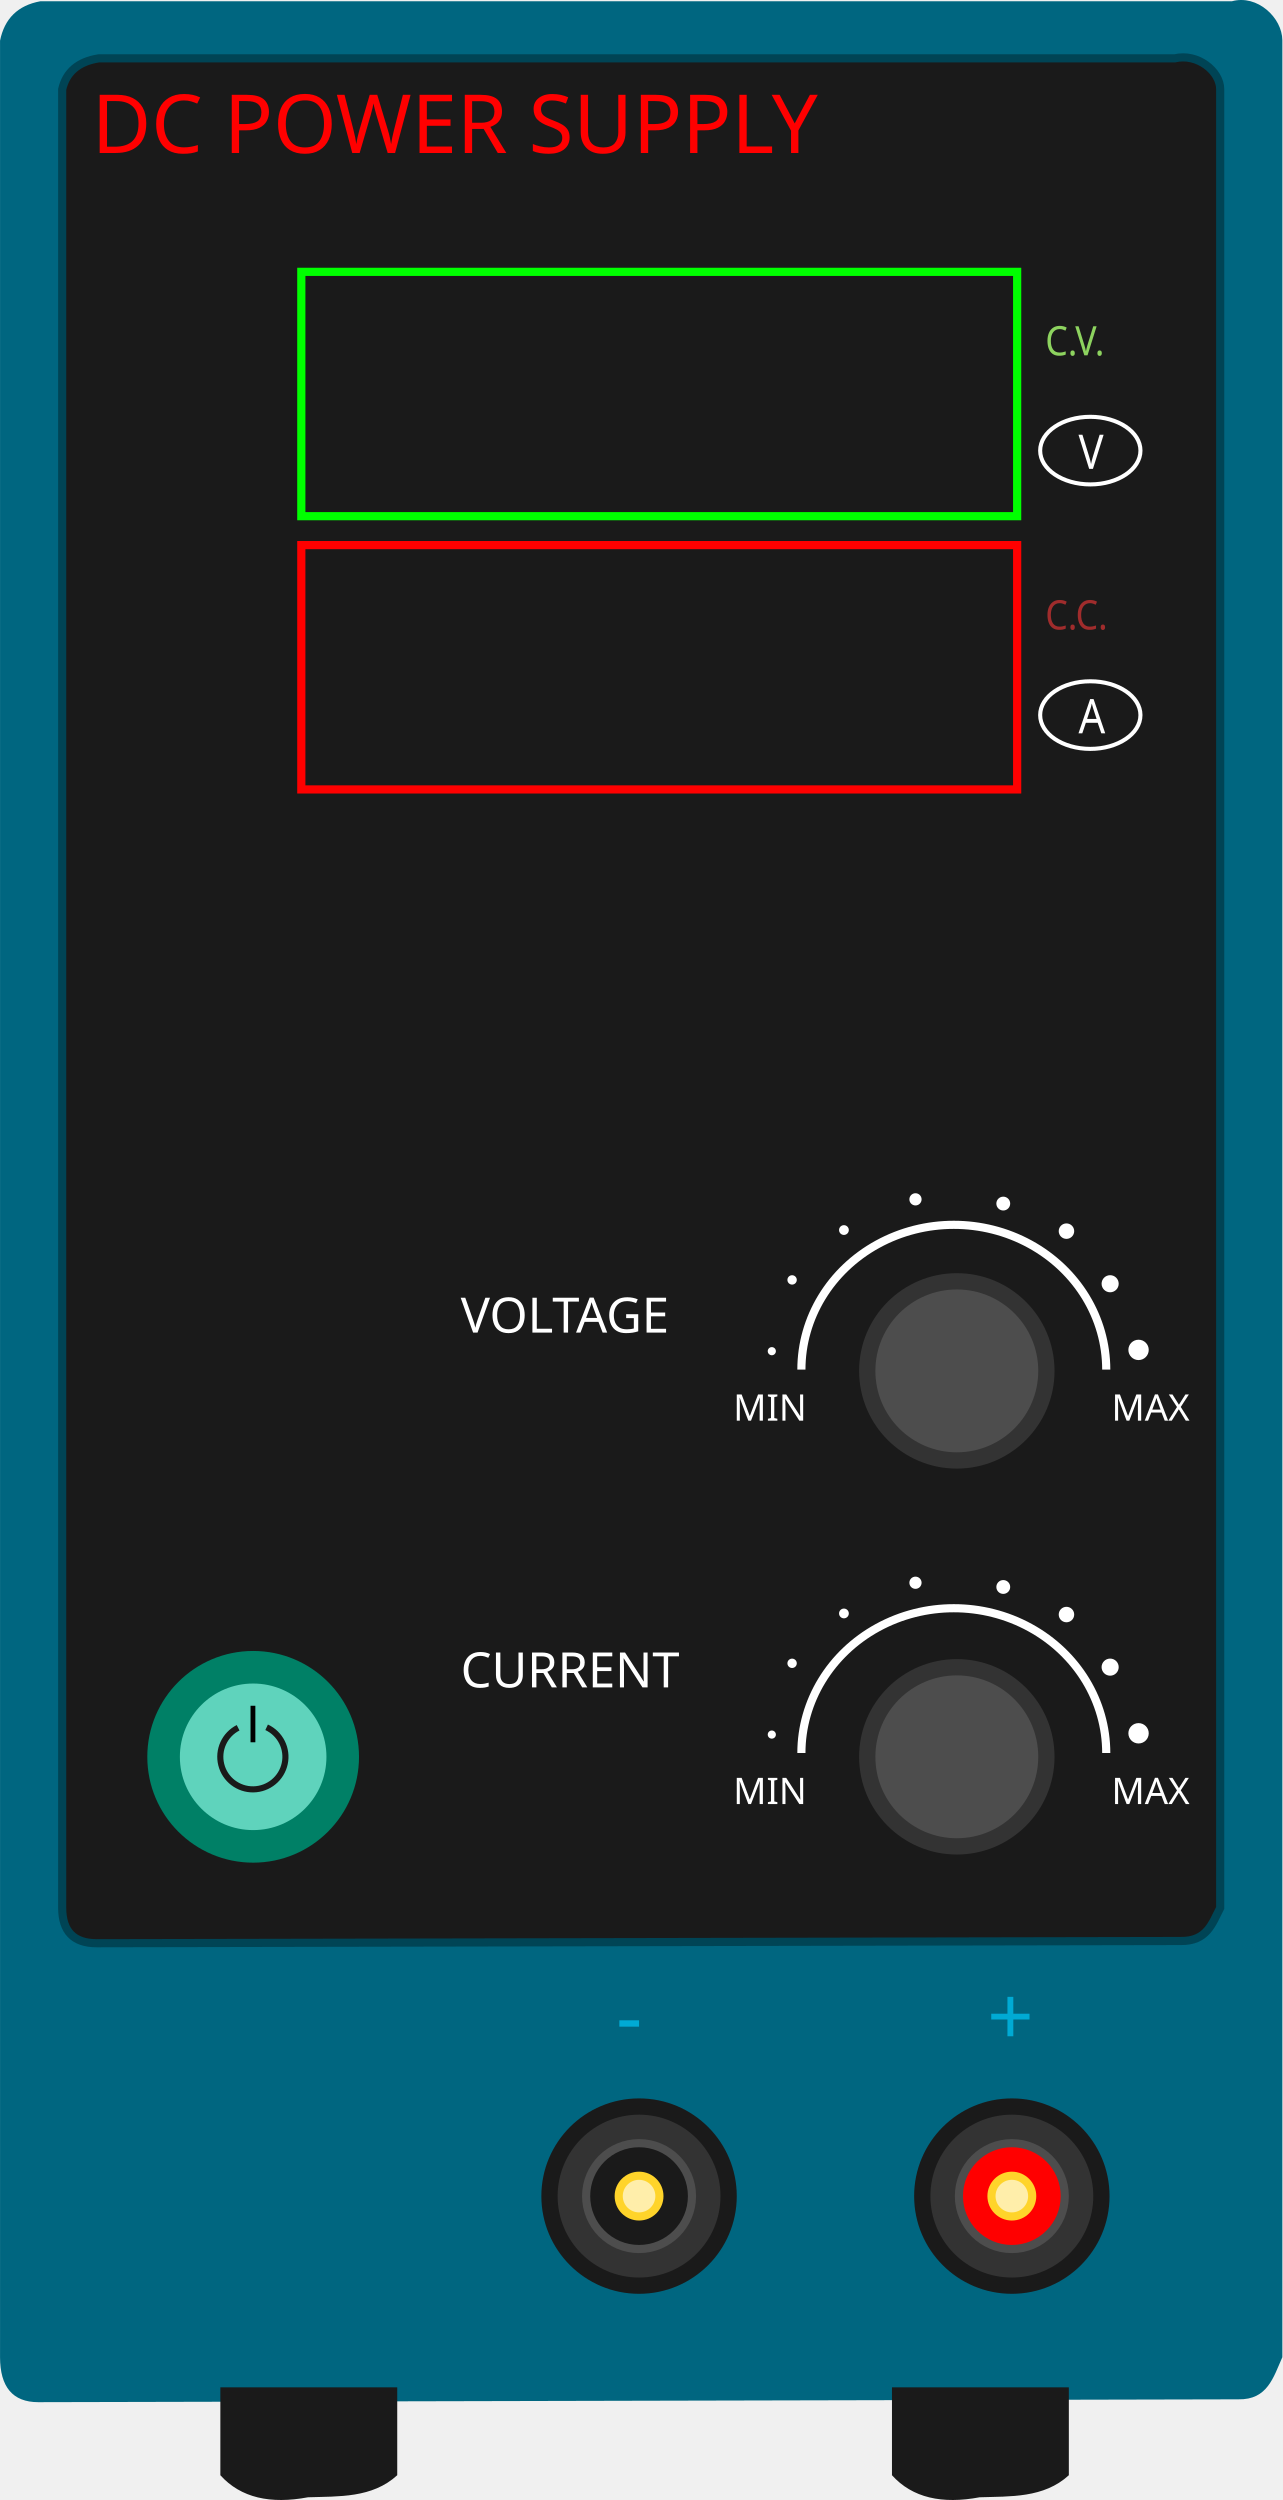
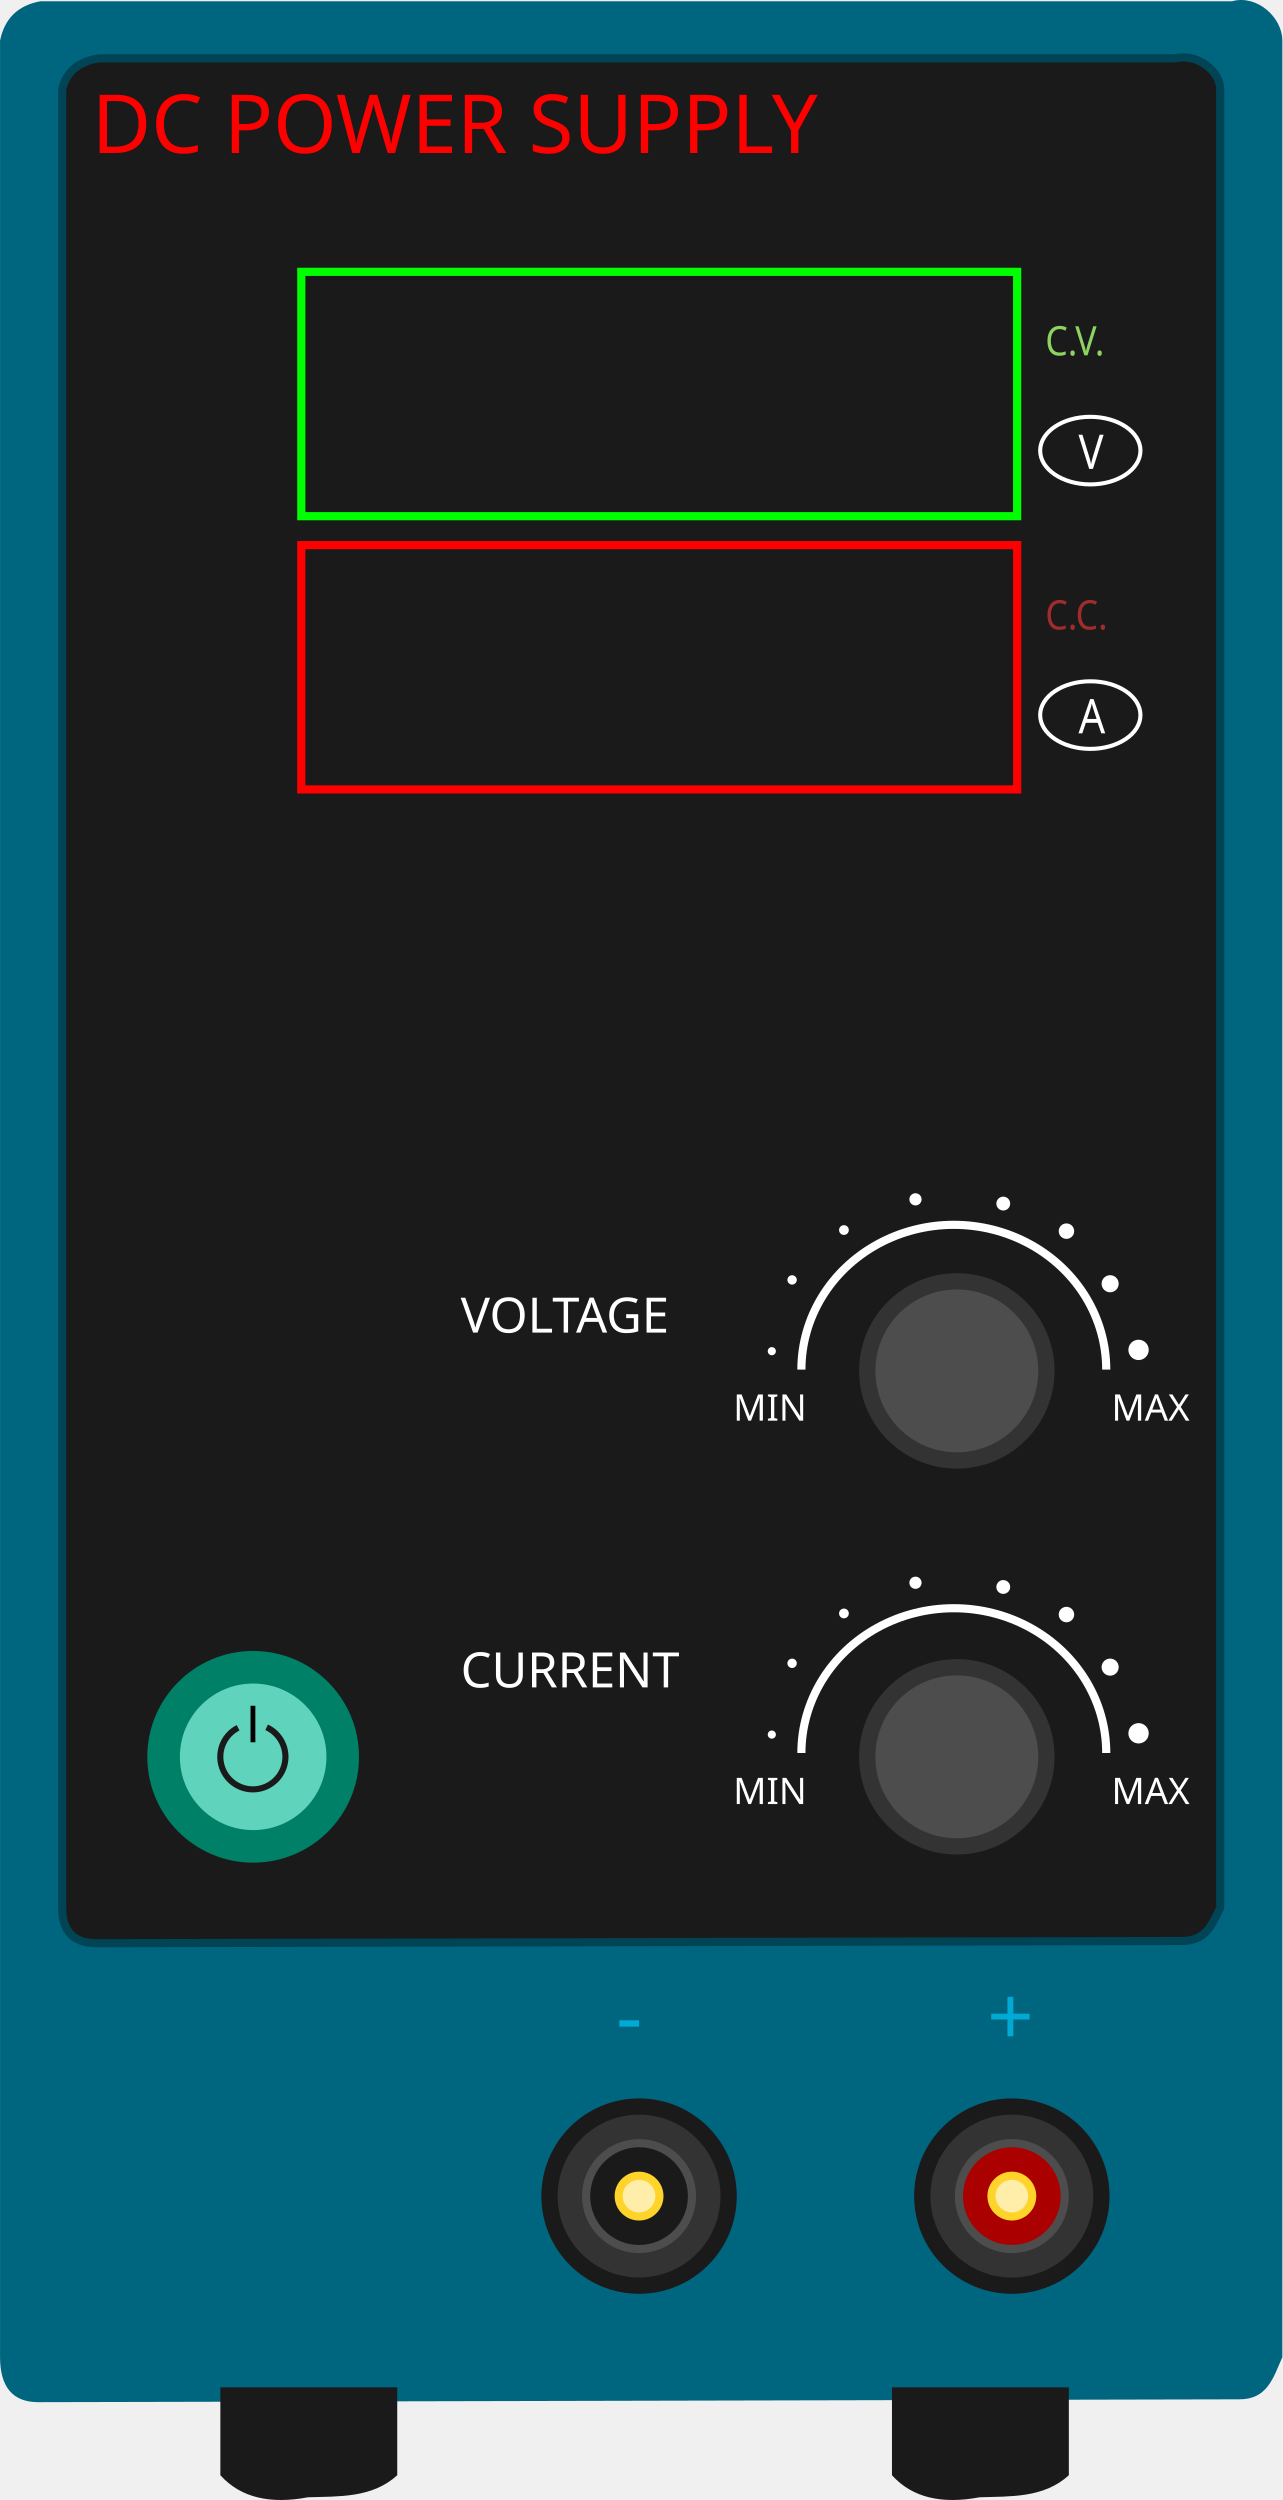
<svg xmlns="http://www.w3.org/2000/svg" id="svg2" y="0in" version="1.2" height="6.141in" width="3.15in" x="0in" viewBox="0 0 3149.61 6140.54" xml:space="preserve">
  <defs id="defs22" />
  <g id="breadboard">
    <path id="upper" d="m 0.003,99.97 c 10.957,-54.365 43.849,-86.793 99.089,-96.875 h 2926.698 c 62.376,-17.201 123.572,40.414 123.82,95.838 v 5690.933 c -21.843,48.594 -35.996,104.879 -107.917,103.396 l -2947.948,7.01 c -62.783,-0.098 -93.587,-37.506 -93.745,-110.667 z" fill="#006680" stroke-width="0" />
    <path id="path3" d="m 152.652,219.393 c 9.895,-42.68 39.599,-68.138 89.484,-76.053 h 2643.006 c 56.33,-13.504 111.594,31.728 111.817,75.239 v 4467.761 c -19.726,38.15 -32.507,82.337 -97.456,81.172 l -2662.197,5.504 c -56.698,-0.077 -84.515,-29.445 -84.658,-86.881 z" fill="#1a1a1a" stroke="#004455" stroke-width="20" />
    <circle id="circle2" cx="621.732" cy="4315.116" r="220" fill="#5fd3bc" stroke="#008066" stroke-width="80" />
    <rect id="rect3" width="11.846" height="89.692" x="615.278" y="4189.721" fill="#000000" stroke="none" stroke-width="0" />
    <path id="circle3" d="m -3568.34,2386.472 a 80,80 0 0 1 -62.02,77.953 80,80 0 0 1 -89.898,-42.913 80,80 0 0 1 21.61,-97.243 80,80 0 0 1 99.612,-0.799" transform="rotate(-65)" fill="none" stroke="#1a1a1a" stroke-width="15" />
    <path id="rect1" d="m 541.154,5863.788 h 434.464 l -0.005,215.901 c -61.408,56.485 -144.176,51.691 -219.184,54.171 -91.97,17.313 -165.046,1.563 -215.275,-54.171 z" fill="#1a1a1a" stroke-width="0" />
    <path id="path2" d="m 2190.778,5863.788 h 434.463 v 215.901 c -61.408,56.485 -144.175,51.691 -219.184,54.171 -91.97,17.313 -165.046,1.563 -215.275,-54.171 z" fill="#1a1a1a" stroke-width="0" />
    <text fill="#ffffff" font-family="OCRA" x="1800.853" y="4431.14" font-size="90" id="text3683">MIN</text>
    <text font-family="OCRA" id="text3685" font-size="200" y="375.725" x="225.338" fill="#ff0000" stroke-width="60">DC POWER SUPPLY</text>
    <text font-family="OCRA" id="text4" font-size="93.576" y="816.743" x="2743.62" transform="scale(0.9357588,1.068651)" fill="#8dd35f" stroke-width="60">C.V.</text>
    <rect id="voltage_screen" width="1758.267" height="600.158" x="740" y="667.713" fill="none" stroke="#00ff00" stroke-width="20.087" />
    <rect id="current_screen" width="1758.279" height="600.158" x="740" y="1338.874" fill="none" stroke="#ff0000" stroke-width="20.087" />
    <text font-family="OCRA" id="text6" font-size="110" y="1077.679" x="2830.741" transform="scale(0.9357588,1.068651)" fill="#ffffff" stroke-width="60">V</text>
    <ellipse id="path6" cx="2677.948" cy="1106.809" rx="123.162" ry="83.03" fill="none" stroke="#ffffff" stroke-width="10" />
    <text font-family="OCRA" id="text7" font-size="93.573" y="1446.663" x="2743.713" transform="scale(0.9357274,1.068687)" fill="#a02c2c" stroke-width="60">C.C.</text>
    <text font-family="OCRA" id="text8" font-size="110" y="1685.553" x="2830.741" transform="scale(0.9357588,1.068651)" fill="#ffffff" stroke-width="60">A</text>
    <ellipse id="ellipse8" cx="2677.948" cy="1756.415" rx="123.162" ry="83.03" fill="none" stroke="#ffffff" stroke-width="10" />
    <circle id="ellipse13" cx="2350.076" cy="3367.194" r="220" fill="#4d4d4d" stroke="#333333" stroke-width="40" />
    <circle id="circle13" cx="2350.076" cy="4315.116" r="220" fill="#4d4d4d" stroke="#333333" stroke-width="40" />
    <circle id="circle14" cx="1895.663" cy="4260.503" r="10" fill="#ffffff" stroke="none" stroke-width="0" />
    <circle id="circle15" cx="1945.481" cy="4085.448" r="11.5" fill="#ffffff" stroke="none" stroke-width="0" />
    <circle id="circle16" cx="2072.794" cy="3962.978" r="12" fill="#ffffff" stroke="none" stroke-width="0" />
    <circle id="circle17" cx="2248.542" cy="3887.559" r="15" fill="#ffffff" stroke="none" stroke-width="0" />
    <circle id="circle18" cx="2464.166" cy="3897.971" r="17" fill="#ffffff" stroke="none" stroke-width="0" />
    <circle id="circle19" cx="2619.375" cy="3965.679" r="19" fill="#ffffff" stroke="none" stroke-width="0" />
    <circle id="circle20" cx="2726.666" cy="4094.846" r="21" fill="#ffffff" stroke="none" stroke-width="0" />
    <circle id="circle21" cx="2796.458" cy="4257.346" r="25" fill="#ffffff" stroke="none" stroke-width="0" />
    <path id="path21" d="m 1968.322,4305.776 a 374.385,355.632 0 0 1 187.192,-307.986 374.385,355.632 0 0 1 374.385,0 374.385,355.632 0 0 1 187.192,307.986" fill="none" stroke="#ffffff" stroke-width="20" />
    <text fill="#ffffff" font-family="OCRA" x="2730.017" y="4431.14" font-size="90" id="text21">MAX</text>
    <text fill="#ffffff" font-family="OCRA" x="1800.853" y="3489.426" font-size="90" id="text22">MIN</text>
    <circle id="circle22" cx="1895.663" cy="3318.789" r="10" fill="#ffffff" stroke="none" stroke-width="0" />
    <circle id="circle23" cx="1945.481" cy="3143.734" r="11.5" fill="#ffffff" stroke="none" stroke-width="0" />
    <circle id="circle24" cx="2072.794" cy="3021.263" r="12" fill="#ffffff" stroke="none" stroke-width="0" />
    <circle id="circle25" cx="2248.542" cy="2945.845" r="15" fill="#ffffff" stroke="none" stroke-width="0" />
    <circle id="circle26" cx="2464.166" cy="2956.257" r="17" fill="#ffffff" stroke="none" stroke-width="0" />
    <circle id="circle27" cx="2619.375" cy="3023.964" r="19" fill="#ffffff" stroke="none" stroke-width="0" />
    <circle id="circle28" cx="2726.666" cy="3153.132" r="21" fill="#ffffff" stroke="none" stroke-width="0" />
    <circle id="circle29" cx="2796.458" cy="3315.631" r="25" fill="#ffffff" stroke="none" stroke-width="0" />
    <path id="path29" d="m 1968.322,3364.061 a 374.385,355.632 0 0 1 187.192,-307.986 374.385,355.632 0 0 1 374.385,1e-4 374.385,355.632 0 0 1 187.192,307.986" fill="none" stroke="#ffffff" stroke-width="20" />
    <text fill="#ffffff" font-family="OCRA" x="2730.017" y="3489.426" font-size="90" id="text29">MAX</text>
    <text fill="#ffffff" font-family="OCRA" x="1131.449" y="3273.237" font-size="120" id="text30">VOLTAGE</text>
    <text fill="#ffffff" font-family="OCRA" x="1131.449" y="4144.591" font-size="120" id="text32">CURRENT</text>
    <circle id="circle33" cx="1569.592" cy="5394.105" r="220" fill="#333333" stroke="#1a1a1a" stroke-width="40" />
    <circle id="circle34" cx="1569.592" cy="5394.105" r="130" fill="#1a1a1a" stroke="#4d4d4d" stroke-width="20" />
-     <circle id="circle35" cx="1569.592" cy="5394.105" r="50" fill="#ffeeaa" stroke="#ffd42a" stroke-width="20" />
+     <circle id="connector1pin" cx="1569.592" cy="5394.105" r="50" fill="#ffeeaa" stroke="#ffd42a" stroke-width="20" />
    <circle id="circle38" cx="2485.217" cy="5394.105" r="220" fill="#333333" stroke="#1a1a1a" stroke-width="40" />
-     <circle id="circle39" cx="2485.217" cy="5394.105" r="130" fill="#ff0000" stroke="#4d4d4d" stroke-width="20" />
-     <circle id="circle40" cx="2485.217" cy="5394.105" r="50" fill="#ffeeaa" stroke="#ffd42a" stroke-width="20" />
+     <circle id="circle39" cx="2485.217" cy="5394.105" r="130" fill="#aa0000" stroke="#4d4d4d" stroke-width="20" />
+     <circle id="connector0pin" cx="2485.217" cy="5394.105" r="50" fill="#ffeeaa" stroke="#ffd42a" stroke-width="20" />
    <text fill="#00aad4" font-family="OCRA" x="2424.623" y="5023.702" font-size="200" id="text40">+</text>
    <text fill="#00aad4" font-family="OCRA" x="1513.163" y="5023.702" font-size="200" id="text41">-</text>
-     <circle id="connector1pin" cx="1569.592" cy="5394.105" r="50" fill="none" stroke="none" stroke-width="0" />
-     <circle id="connector0pin" cx="2485.217" cy="5394.105" r="50" fill="none" stroke="none" stroke-width="0" />
  </g>
</svg>
